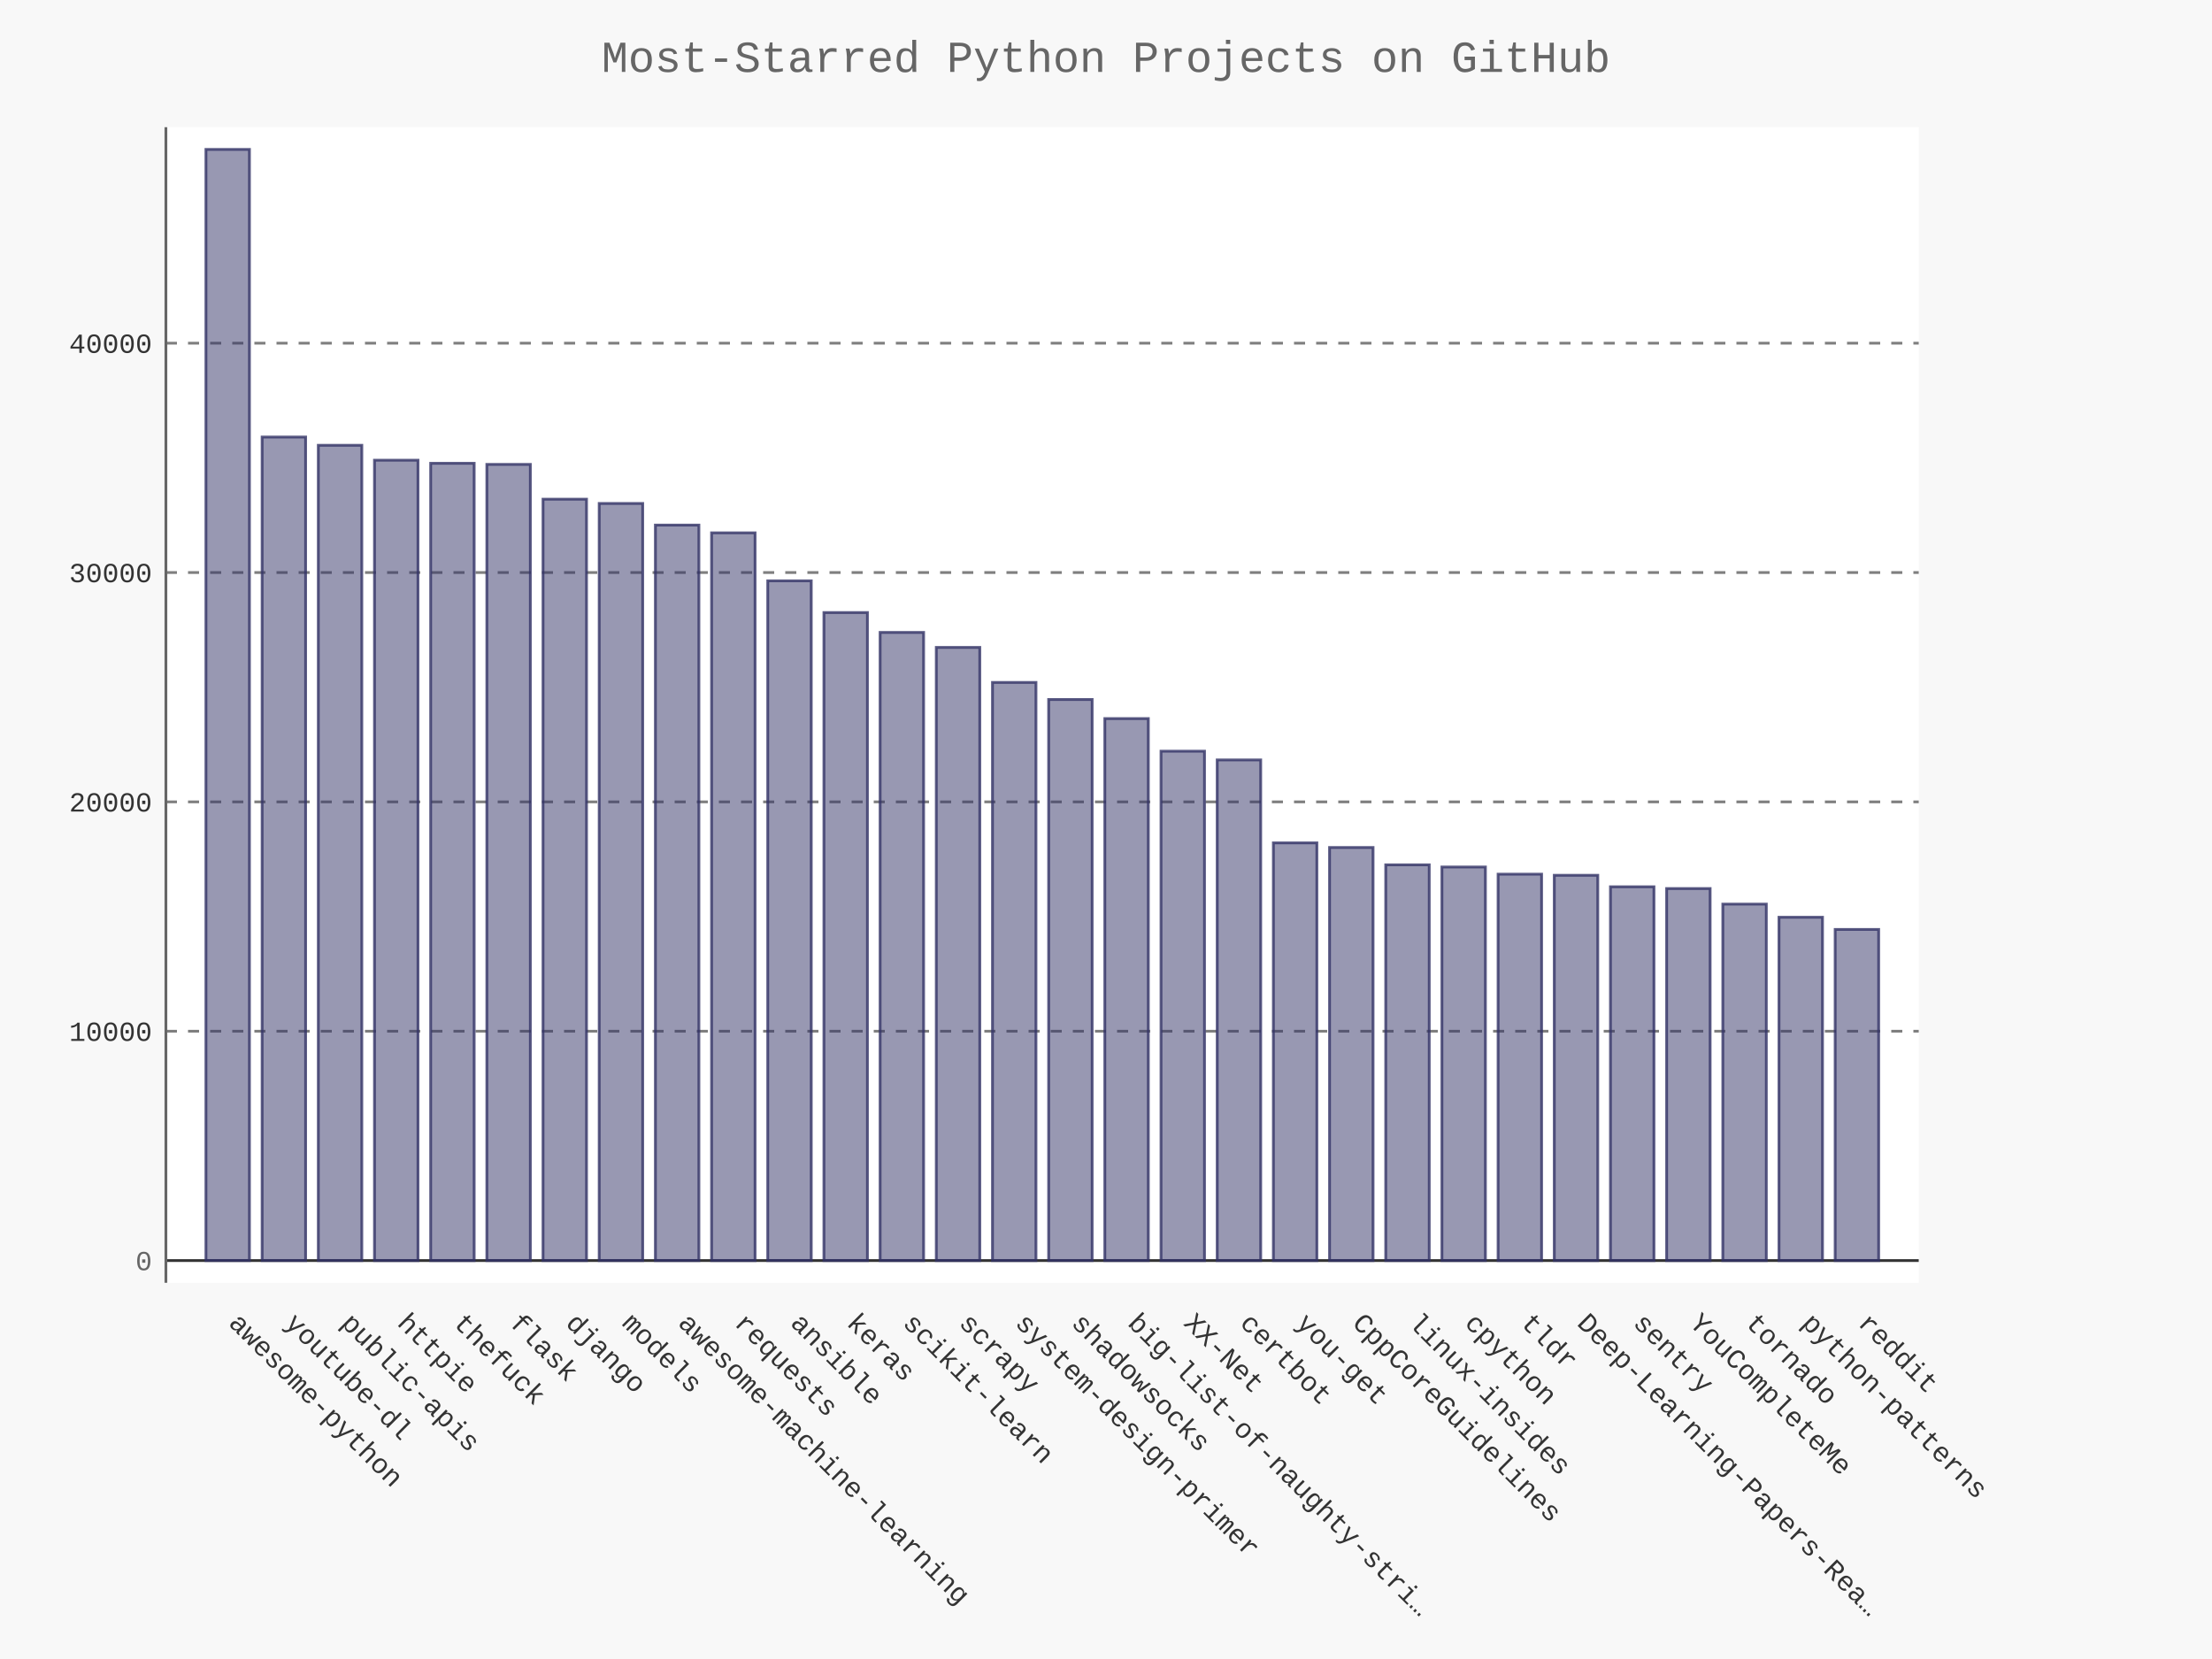
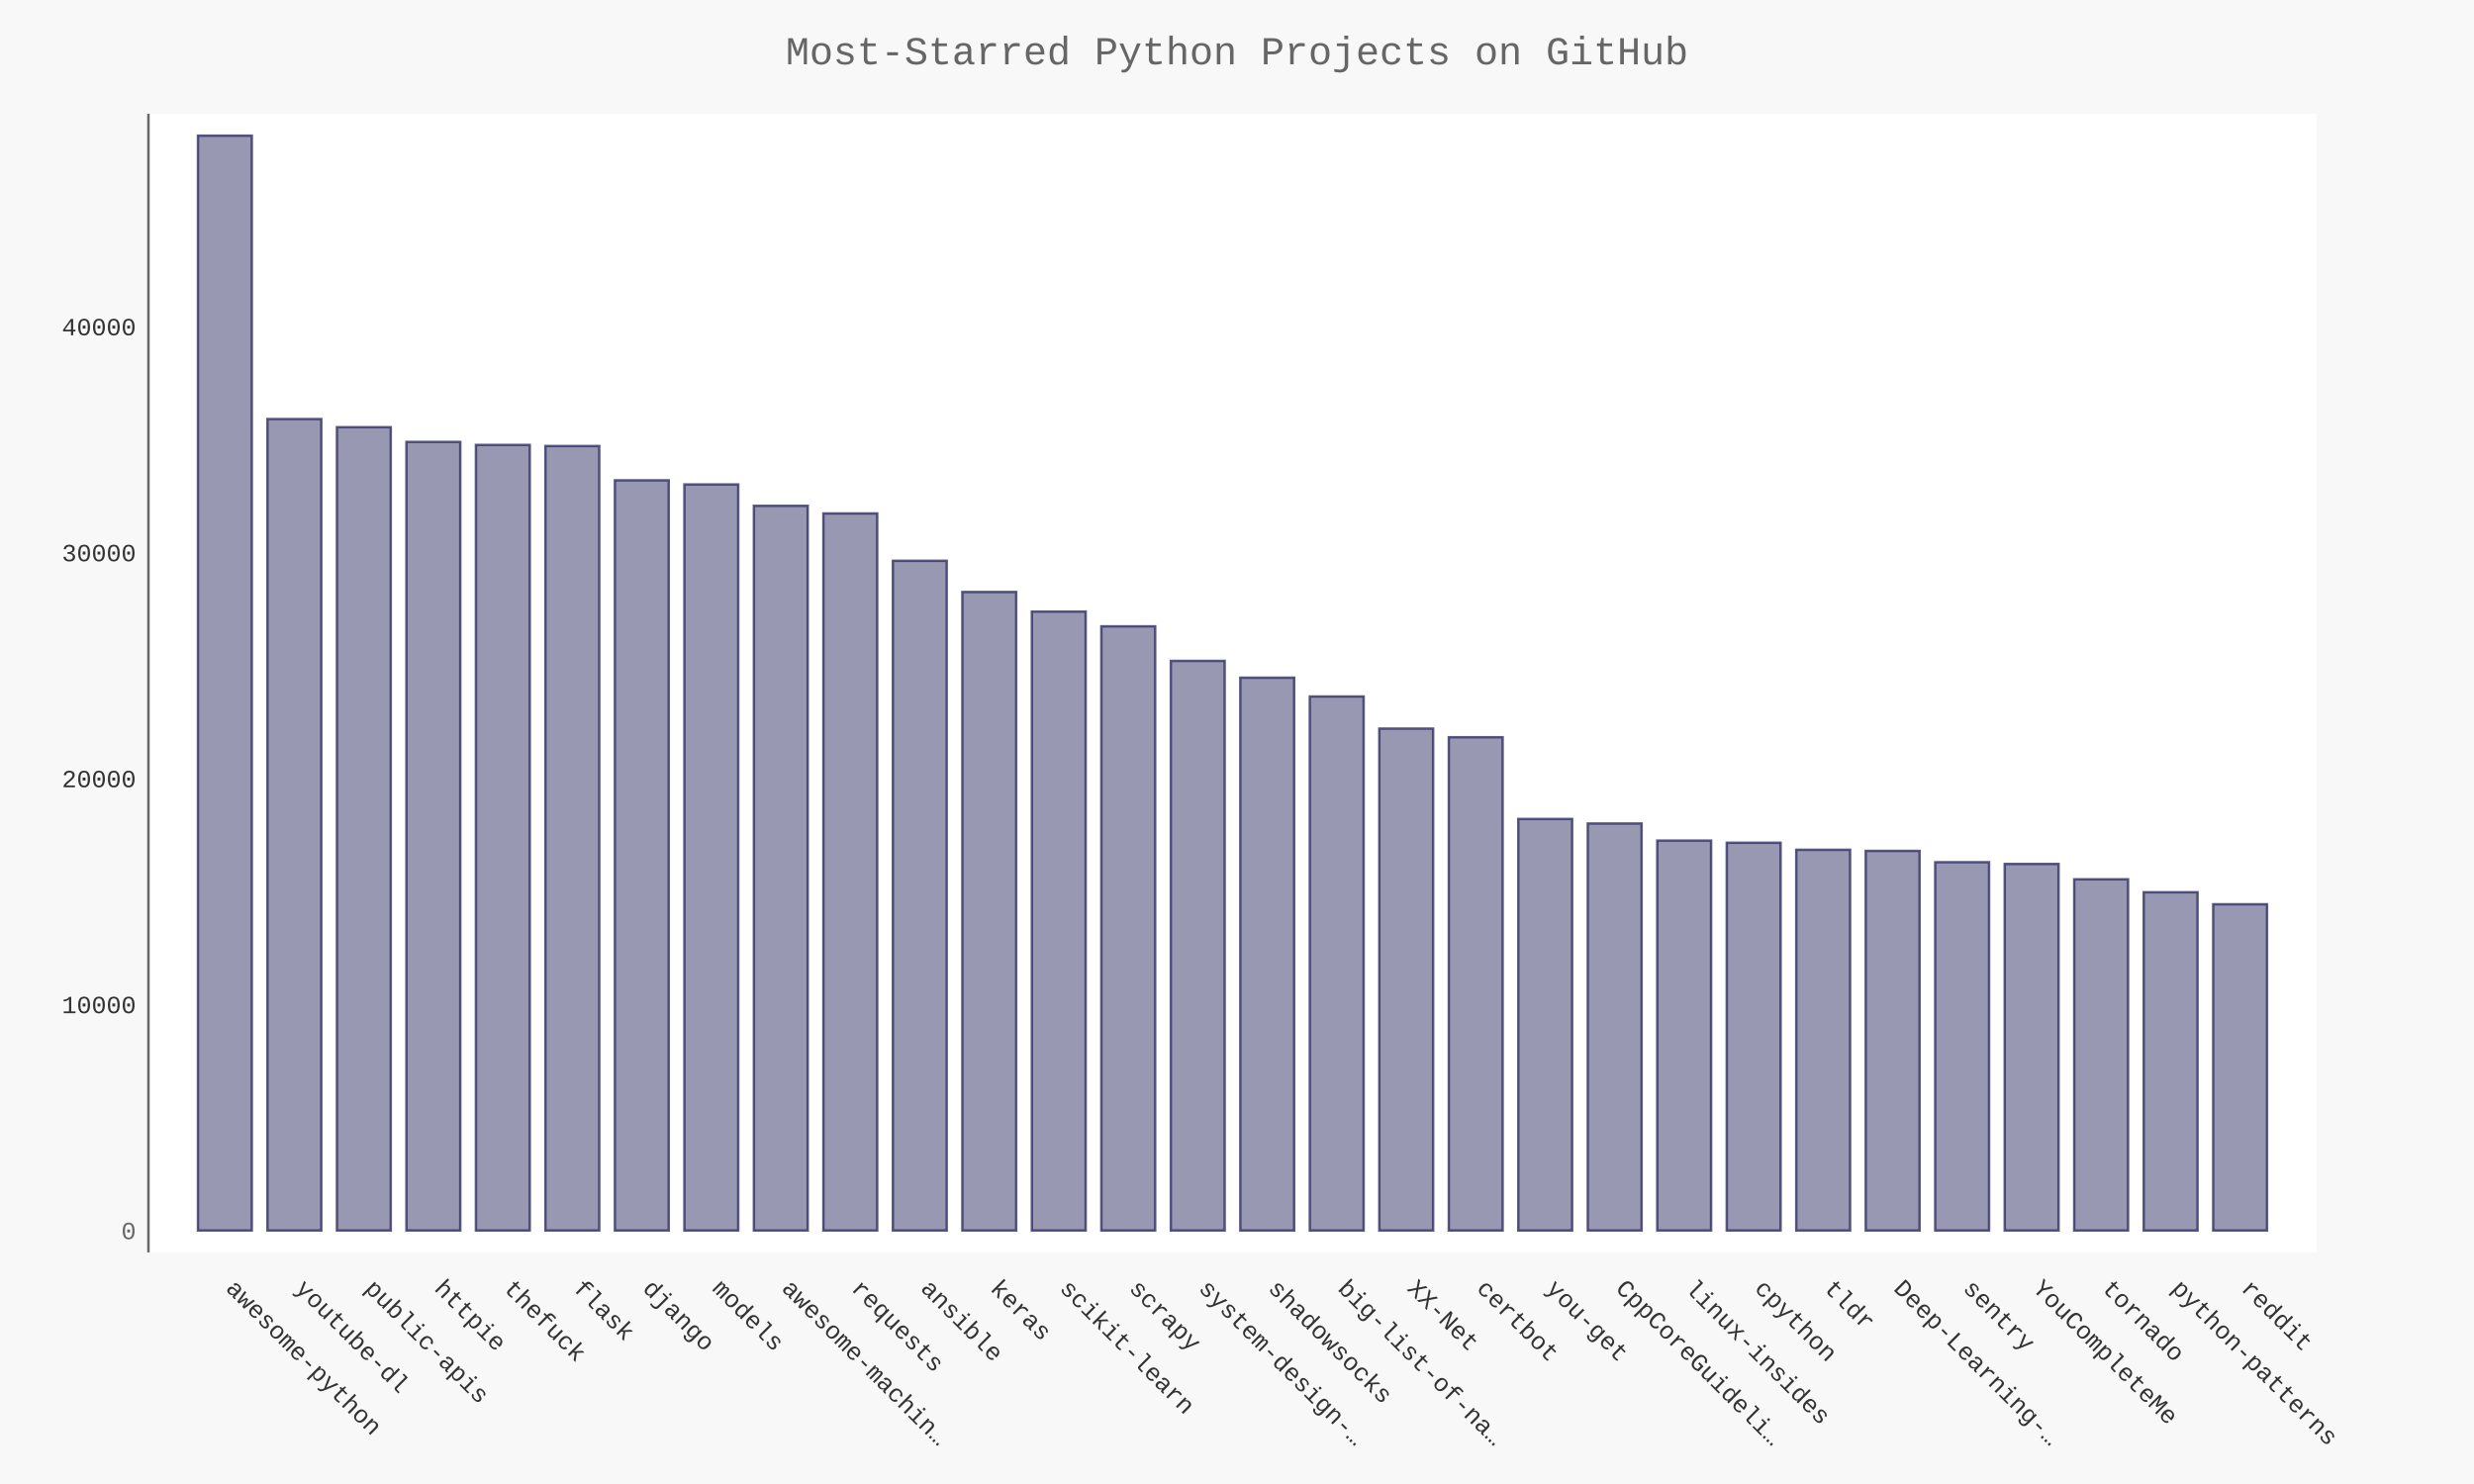
- <svg xmlns="http://www.w3.org/2000/svg" id="chart-749e6f8c-d479-49e4-b2bf-92bb17545e09" class="pygal-chart" viewBox="0 0 800 600">
+ <svg xmlns="http://www.w3.org/2000/svg" id="chart-e25b5490-3912-4dd6-8afe-b733e97a0e02" class="pygal-chart" viewBox="0 0 1000 600">
  <defs>
-     <style type="text/css">#chart-749e6f8c-d479-49e4-b2bf-92bb17545e09{-webkit-user-select:none;-webkit-font-smoothing:antialiased;font-family:Consolas,"Liberation Mono",Menlo,Courier,monospace}#chart-749e6f8c-d479-49e4-b2bf-92bb17545e09 .title{font-family:Consolas,"Liberation Mono",Menlo,Courier,monospace;font-size:16px}#chart-749e6f8c-d479-49e4-b2bf-92bb17545e09 .legends .legend text{font-family:Consolas,"Liberation Mono",Menlo,Courier,monospace;font-size:14px}#chart-749e6f8c-d479-49e4-b2bf-92bb17545e09 .axis text{font-family:Consolas,"Liberation Mono",Menlo,Courier,monospace;font-size:10px}#chart-749e6f8c-d479-49e4-b2bf-92bb17545e09 .axis text.major{font-family:Consolas,"Liberation Mono",Menlo,Courier,monospace;font-size:10px}#chart-749e6f8c-d479-49e4-b2bf-92bb17545e09 .text-overlay text.value{font-family:Consolas,"Liberation Mono",Menlo,Courier,monospace;font-size:16px}#chart-749e6f8c-d479-49e4-b2bf-92bb17545e09 .text-overlay text.label{font-family:Consolas,"Liberation Mono",Menlo,Courier,monospace;font-size:10px}#chart-749e6f8c-d479-49e4-b2bf-92bb17545e09 .tooltip{font-family:Consolas,"Liberation Mono",Menlo,Courier,monospace;font-size:14px}#chart-749e6f8c-d479-49e4-b2bf-92bb17545e09 text.no_data{font-family:Consolas,"Liberation Mono",Menlo,Courier,monospace;font-size:64px}
- #chart-749e6f8c-d479-49e4-b2bf-92bb17545e09{background-color:#f8f8f8}#chart-749e6f8c-d479-49e4-b2bf-92bb17545e09 path,#chart-749e6f8c-d479-49e4-b2bf-92bb17545e09 line,#chart-749e6f8c-d479-49e4-b2bf-92bb17545e09 rect,#chart-749e6f8c-d479-49e4-b2bf-92bb17545e09 circle{-webkit-transition:250ms ease-in;-moz-transition:250ms ease-in;transition:250ms ease-in}#chart-749e6f8c-d479-49e4-b2bf-92bb17545e09 .graph &gt; .background{fill:#f8f8f8}#chart-749e6f8c-d479-49e4-b2bf-92bb17545e09 .plot &gt; .background{fill:#ffffff}#chart-749e6f8c-d479-49e4-b2bf-92bb17545e09 .graph{fill:#333}#chart-749e6f8c-d479-49e4-b2bf-92bb17545e09 text.no_data{fill:#666}#chart-749e6f8c-d479-49e4-b2bf-92bb17545e09 .title{fill:#666}#chart-749e6f8c-d479-49e4-b2bf-92bb17545e09 .legends .legend text{fill:#333}#chart-749e6f8c-d479-49e4-b2bf-92bb17545e09 .legends .legend:hover text{fill:#666}#chart-749e6f8c-d479-49e4-b2bf-92bb17545e09 .axis .line{stroke:#666}#chart-749e6f8c-d479-49e4-b2bf-92bb17545e09 .axis .guide.line{stroke:rgba(0,0,0,0.5)}#chart-749e6f8c-d479-49e4-b2bf-92bb17545e09 .axis .major.line{stroke:#333}#chart-749e6f8c-d479-49e4-b2bf-92bb17545e09 .axis text.major{fill:#666}#chart-749e6f8c-d479-49e4-b2bf-92bb17545e09 .axis.y .guides:hover .guide.line,#chart-749e6f8c-d479-49e4-b2bf-92bb17545e09 .line-graph .axis.x .guides:hover .guide.line,#chart-749e6f8c-d479-49e4-b2bf-92bb17545e09 .stackedline-graph .axis.x .guides:hover .guide.line,#chart-749e6f8c-d479-49e4-b2bf-92bb17545e09 .xy-graph .axis.x .guides:hover .guide.line{stroke:#666}#chart-749e6f8c-d479-49e4-b2bf-92bb17545e09 .axis .guides:hover text{fill:#666}#chart-749e6f8c-d479-49e4-b2bf-92bb17545e09 .reactive{fill-opacity:.5;stroke-opacity:.8}#chart-749e6f8c-d479-49e4-b2bf-92bb17545e09 .ci{stroke:#333}#chart-749e6f8c-d479-49e4-b2bf-92bb17545e09 .reactive.active,#chart-749e6f8c-d479-49e4-b2bf-92bb17545e09 .active .reactive{fill-opacity:.9;stroke-opacity:.9;stroke-width:4}#chart-749e6f8c-d479-49e4-b2bf-92bb17545e09 .ci .reactive.active{stroke-width:1.5}#chart-749e6f8c-d479-49e4-b2bf-92bb17545e09 .series text{fill:#666}#chart-749e6f8c-d479-49e4-b2bf-92bb17545e09 .tooltip rect{fill:#ffffff;stroke:#666;-webkit-transition:opacity 250ms ease-in;-moz-transition:opacity 250ms ease-in;transition:opacity 250ms ease-in}#chart-749e6f8c-d479-49e4-b2bf-92bb17545e09 .tooltip .label{fill:#333}#chart-749e6f8c-d479-49e4-b2bf-92bb17545e09 .tooltip .label{fill:#333}#chart-749e6f8c-d479-49e4-b2bf-92bb17545e09 .tooltip .legend{font-size:.8em;fill:rgba(0,0,0,0.5)}#chart-749e6f8c-d479-49e4-b2bf-92bb17545e09 .tooltip .x_label{font-size:.6em;fill:#666}#chart-749e6f8c-d479-49e4-b2bf-92bb17545e09 .tooltip .xlink{font-size:.5em;text-decoration:underline}#chart-749e6f8c-d479-49e4-b2bf-92bb17545e09 .tooltip .value{font-size:1.5em}#chart-749e6f8c-d479-49e4-b2bf-92bb17545e09 .bound{font-size:.5em}#chart-749e6f8c-d479-49e4-b2bf-92bb17545e09 .max-value{font-size:.75em;fill:rgba(0,0,0,0.5)}#chart-749e6f8c-d479-49e4-b2bf-92bb17545e09 .map-element{fill:#ffffff;stroke:rgba(0,0,0,0.5) !important}#chart-749e6f8c-d479-49e4-b2bf-92bb17545e09 .map-element .reactive{fill-opacity:inherit;stroke-opacity:inherit}#chart-749e6f8c-d479-49e4-b2bf-92bb17545e09 .color-0,#chart-749e6f8c-d479-49e4-b2bf-92bb17545e09 .color-0 a:visited{stroke:#333366;fill:#333366}#chart-749e6f8c-d479-49e4-b2bf-92bb17545e09 .text-overlay .color-0 text{fill:black}
- #chart-749e6f8c-d479-49e4-b2bf-92bb17545e09 text.no_data{text-anchor:middle}#chart-749e6f8c-d479-49e4-b2bf-92bb17545e09 .guide.line{fill:none}#chart-749e6f8c-d479-49e4-b2bf-92bb17545e09 .centered{text-anchor:middle}#chart-749e6f8c-d479-49e4-b2bf-92bb17545e09 .title{text-anchor:middle}#chart-749e6f8c-d479-49e4-b2bf-92bb17545e09 .legends .legend text{fill-opacity:1}#chart-749e6f8c-d479-49e4-b2bf-92bb17545e09 .axis.x text{text-anchor:middle}#chart-749e6f8c-d479-49e4-b2bf-92bb17545e09 .axis.x:not(.web) text[transform]{text-anchor:start}#chart-749e6f8c-d479-49e4-b2bf-92bb17545e09 .axis.x:not(.web) text[transform].backwards{text-anchor:end}#chart-749e6f8c-d479-49e4-b2bf-92bb17545e09 .axis.y text{text-anchor:end}#chart-749e6f8c-d479-49e4-b2bf-92bb17545e09 .axis.y text[transform].backwards{text-anchor:start}#chart-749e6f8c-d479-49e4-b2bf-92bb17545e09 .axis.y2 text{text-anchor:start}#chart-749e6f8c-d479-49e4-b2bf-92bb17545e09 .axis.y2 text[transform].backwards{text-anchor:end}#chart-749e6f8c-d479-49e4-b2bf-92bb17545e09 .axis .guide.line{stroke-dasharray:4,4}#chart-749e6f8c-d479-49e4-b2bf-92bb17545e09 .axis .major.guide.line{stroke-dasharray:6,6}#chart-749e6f8c-d479-49e4-b2bf-92bb17545e09 .horizontal .axis.y .guide.line,#chart-749e6f8c-d479-49e4-b2bf-92bb17545e09 .horizontal .axis.y2 .guide.line,#chart-749e6f8c-d479-49e4-b2bf-92bb17545e09 .vertical .axis.x .guide.line{opacity:0}#chart-749e6f8c-d479-49e4-b2bf-92bb17545e09 .horizontal .axis.always_show .guide.line,#chart-749e6f8c-d479-49e4-b2bf-92bb17545e09 .vertical .axis.always_show .guide.line{opacity:1 !important}#chart-749e6f8c-d479-49e4-b2bf-92bb17545e09 .axis.y .guides:hover .guide.line,#chart-749e6f8c-d479-49e4-b2bf-92bb17545e09 .axis.y2 .guides:hover .guide.line,#chart-749e6f8c-d479-49e4-b2bf-92bb17545e09 .axis.x .guides:hover .guide.line{opacity:1}#chart-749e6f8c-d479-49e4-b2bf-92bb17545e09 .axis .guides:hover text{opacity:1}#chart-749e6f8c-d479-49e4-b2bf-92bb17545e09 .nofill{fill:none}#chart-749e6f8c-d479-49e4-b2bf-92bb17545e09 .subtle-fill{fill-opacity:.2}#chart-749e6f8c-d479-49e4-b2bf-92bb17545e09 .dot{stroke-width:1px;fill-opacity:1}#chart-749e6f8c-d479-49e4-b2bf-92bb17545e09 .dot.active{stroke-width:5px}#chart-749e6f8c-d479-49e4-b2bf-92bb17545e09 .dot.negative{fill:transparent}#chart-749e6f8c-d479-49e4-b2bf-92bb17545e09 text,#chart-749e6f8c-d479-49e4-b2bf-92bb17545e09 tspan{stroke:none !important}#chart-749e6f8c-d479-49e4-b2bf-92bb17545e09 .series text.active{opacity:1}#chart-749e6f8c-d479-49e4-b2bf-92bb17545e09 .tooltip rect{fill-opacity:.95;stroke-width:.5}#chart-749e6f8c-d479-49e4-b2bf-92bb17545e09 .tooltip text{fill-opacity:1}#chart-749e6f8c-d479-49e4-b2bf-92bb17545e09 .showable{visibility:hidden}#chart-749e6f8c-d479-49e4-b2bf-92bb17545e09 .showable.shown{visibility:visible}#chart-749e6f8c-d479-49e4-b2bf-92bb17545e09 .gauge-background{fill:rgba(229,229,229,1);stroke:none}#chart-749e6f8c-d479-49e4-b2bf-92bb17545e09 .bg-lines{stroke:#f8f8f8;stroke-width:2px}</style>
+     <style type="text/css">#chart-e25b5490-3912-4dd6-8afe-b733e97a0e02{-webkit-user-select:none;-webkit-font-smoothing:antialiased;font-family:Consolas,"Liberation Mono",Menlo,Courier,monospace}#chart-e25b5490-3912-4dd6-8afe-b733e97a0e02 .title{font-family:Consolas,"Liberation Mono",Menlo,Courier,monospace;font-size:16px}#chart-e25b5490-3912-4dd6-8afe-b733e97a0e02 .legends .legend text{font-family:Consolas,"Liberation Mono",Menlo,Courier,monospace;font-size:14px}#chart-e25b5490-3912-4dd6-8afe-b733e97a0e02 .axis text{font-family:Consolas,"Liberation Mono",Menlo,Courier,monospace;font-size:10px}#chart-e25b5490-3912-4dd6-8afe-b733e97a0e02 .axis text.major{font-family:Consolas,"Liberation Mono",Menlo,Courier,monospace;font-size:10px}#chart-e25b5490-3912-4dd6-8afe-b733e97a0e02 .text-overlay text.value{font-family:Consolas,"Liberation Mono",Menlo,Courier,monospace;font-size:16px}#chart-e25b5490-3912-4dd6-8afe-b733e97a0e02 .text-overlay text.label{font-family:Consolas,"Liberation Mono",Menlo,Courier,monospace;font-size:10px}#chart-e25b5490-3912-4dd6-8afe-b733e97a0e02 .tooltip{font-family:Consolas,"Liberation Mono",Menlo,Courier,monospace;font-size:14px}#chart-e25b5490-3912-4dd6-8afe-b733e97a0e02 text.no_data{font-family:Consolas,"Liberation Mono",Menlo,Courier,monospace;font-size:64px}
+ #chart-e25b5490-3912-4dd6-8afe-b733e97a0e02{background-color:#f8f8f8}#chart-e25b5490-3912-4dd6-8afe-b733e97a0e02 path,#chart-e25b5490-3912-4dd6-8afe-b733e97a0e02 line,#chart-e25b5490-3912-4dd6-8afe-b733e97a0e02 rect,#chart-e25b5490-3912-4dd6-8afe-b733e97a0e02 circle{-webkit-transition:250ms ease-in;-moz-transition:250ms ease-in;transition:250ms ease-in}#chart-e25b5490-3912-4dd6-8afe-b733e97a0e02 .graph &gt; .background{fill:#f8f8f8}#chart-e25b5490-3912-4dd6-8afe-b733e97a0e02 .plot &gt; .background{fill:#ffffff}#chart-e25b5490-3912-4dd6-8afe-b733e97a0e02 .graph{fill:#333}#chart-e25b5490-3912-4dd6-8afe-b733e97a0e02 text.no_data{fill:#666}#chart-e25b5490-3912-4dd6-8afe-b733e97a0e02 .title{fill:#666}#chart-e25b5490-3912-4dd6-8afe-b733e97a0e02 .legends .legend text{fill:#333}#chart-e25b5490-3912-4dd6-8afe-b733e97a0e02 .legends .legend:hover text{fill:#666}#chart-e25b5490-3912-4dd6-8afe-b733e97a0e02 .axis .line{stroke:#666}#chart-e25b5490-3912-4dd6-8afe-b733e97a0e02 .axis .guide.line{stroke:rgba(0,0,0,0.5)}#chart-e25b5490-3912-4dd6-8afe-b733e97a0e02 .axis .major.line{stroke:#333}#chart-e25b5490-3912-4dd6-8afe-b733e97a0e02 .axis text.major{fill:#666}#chart-e25b5490-3912-4dd6-8afe-b733e97a0e02 .axis.y .guides:hover .guide.line,#chart-e25b5490-3912-4dd6-8afe-b733e97a0e02 .line-graph .axis.x .guides:hover .guide.line,#chart-e25b5490-3912-4dd6-8afe-b733e97a0e02 .stackedline-graph .axis.x .guides:hover .guide.line,#chart-e25b5490-3912-4dd6-8afe-b733e97a0e02 .xy-graph .axis.x .guides:hover .guide.line{stroke:#666}#chart-e25b5490-3912-4dd6-8afe-b733e97a0e02 .axis .guides:hover text{fill:#666}#chart-e25b5490-3912-4dd6-8afe-b733e97a0e02 .reactive{fill-opacity:.5;stroke-opacity:.8}#chart-e25b5490-3912-4dd6-8afe-b733e97a0e02 .ci{stroke:#333}#chart-e25b5490-3912-4dd6-8afe-b733e97a0e02 .reactive.active,#chart-e25b5490-3912-4dd6-8afe-b733e97a0e02 .active .reactive{fill-opacity:.9;stroke-opacity:.9;stroke-width:4}#chart-e25b5490-3912-4dd6-8afe-b733e97a0e02 .ci .reactive.active{stroke-width:1.5}#chart-e25b5490-3912-4dd6-8afe-b733e97a0e02 .series text{fill:#666}#chart-e25b5490-3912-4dd6-8afe-b733e97a0e02 .tooltip rect{fill:#ffffff;stroke:#666;-webkit-transition:opacity 250ms ease-in;-moz-transition:opacity 250ms ease-in;transition:opacity 250ms ease-in}#chart-e25b5490-3912-4dd6-8afe-b733e97a0e02 .tooltip .label{fill:#333}#chart-e25b5490-3912-4dd6-8afe-b733e97a0e02 .tooltip .label{fill:#333}#chart-e25b5490-3912-4dd6-8afe-b733e97a0e02 .tooltip .legend{font-size:.8em;fill:rgba(0,0,0,0.5)}#chart-e25b5490-3912-4dd6-8afe-b733e97a0e02 .tooltip .x_label{font-size:.6em;fill:#666}#chart-e25b5490-3912-4dd6-8afe-b733e97a0e02 .tooltip .xlink{font-size:.5em;text-decoration:underline}#chart-e25b5490-3912-4dd6-8afe-b733e97a0e02 .tooltip .value{font-size:1.5em}#chart-e25b5490-3912-4dd6-8afe-b733e97a0e02 .bound{font-size:.5em}#chart-e25b5490-3912-4dd6-8afe-b733e97a0e02 .max-value{font-size:.75em;fill:rgba(0,0,0,0.5)}#chart-e25b5490-3912-4dd6-8afe-b733e97a0e02 .map-element{fill:#ffffff;stroke:rgba(0,0,0,0.5) !important}#chart-e25b5490-3912-4dd6-8afe-b733e97a0e02 .map-element .reactive{fill-opacity:inherit;stroke-opacity:inherit}#chart-e25b5490-3912-4dd6-8afe-b733e97a0e02 .color-0,#chart-e25b5490-3912-4dd6-8afe-b733e97a0e02 .color-0 a:visited{stroke:#333366;fill:#333366}#chart-e25b5490-3912-4dd6-8afe-b733e97a0e02 .text-overlay .color-0 text{fill:black}
+ #chart-e25b5490-3912-4dd6-8afe-b733e97a0e02 text.no_data{text-anchor:middle}#chart-e25b5490-3912-4dd6-8afe-b733e97a0e02 .guide.line{fill:none}#chart-e25b5490-3912-4dd6-8afe-b733e97a0e02 .centered{text-anchor:middle}#chart-e25b5490-3912-4dd6-8afe-b733e97a0e02 .title{text-anchor:middle}#chart-e25b5490-3912-4dd6-8afe-b733e97a0e02 .legends .legend text{fill-opacity:1}#chart-e25b5490-3912-4dd6-8afe-b733e97a0e02 .axis.x text{text-anchor:middle}#chart-e25b5490-3912-4dd6-8afe-b733e97a0e02 .axis.x:not(.web) text[transform]{text-anchor:start}#chart-e25b5490-3912-4dd6-8afe-b733e97a0e02 .axis.x:not(.web) text[transform].backwards{text-anchor:end}#chart-e25b5490-3912-4dd6-8afe-b733e97a0e02 .axis.y text{text-anchor:end}#chart-e25b5490-3912-4dd6-8afe-b733e97a0e02 .axis.y text[transform].backwards{text-anchor:start}#chart-e25b5490-3912-4dd6-8afe-b733e97a0e02 .axis.y2 text{text-anchor:start}#chart-e25b5490-3912-4dd6-8afe-b733e97a0e02 .axis.y2 text[transform].backwards{text-anchor:end}#chart-e25b5490-3912-4dd6-8afe-b733e97a0e02 .axis .guide.line{stroke-dasharray:4,4}#chart-e25b5490-3912-4dd6-8afe-b733e97a0e02 .axis .major.guide.line{stroke-dasharray:6,6}#chart-e25b5490-3912-4dd6-8afe-b733e97a0e02 .horizontal .axis.y .guide.line,#chart-e25b5490-3912-4dd6-8afe-b733e97a0e02 .horizontal .axis.y2 .guide.line,#chart-e25b5490-3912-4dd6-8afe-b733e97a0e02 .vertical .axis.x .guide.line{opacity:0}#chart-e25b5490-3912-4dd6-8afe-b733e97a0e02 .horizontal .axis.always_show .guide.line,#chart-e25b5490-3912-4dd6-8afe-b733e97a0e02 .vertical .axis.always_show .guide.line{opacity:1 !important}#chart-e25b5490-3912-4dd6-8afe-b733e97a0e02 .axis.y .guides:hover .guide.line,#chart-e25b5490-3912-4dd6-8afe-b733e97a0e02 .axis.y2 .guides:hover .guide.line,#chart-e25b5490-3912-4dd6-8afe-b733e97a0e02 .axis.x .guides:hover .guide.line{opacity:1}#chart-e25b5490-3912-4dd6-8afe-b733e97a0e02 .axis .guides:hover text{opacity:1}#chart-e25b5490-3912-4dd6-8afe-b733e97a0e02 .nofill{fill:none}#chart-e25b5490-3912-4dd6-8afe-b733e97a0e02 .subtle-fill{fill-opacity:.2}#chart-e25b5490-3912-4dd6-8afe-b733e97a0e02 .dot{stroke-width:1px;fill-opacity:1}#chart-e25b5490-3912-4dd6-8afe-b733e97a0e02 .dot.active{stroke-width:5px}#chart-e25b5490-3912-4dd6-8afe-b733e97a0e02 .dot.negative{fill:transparent}#chart-e25b5490-3912-4dd6-8afe-b733e97a0e02 text,#chart-e25b5490-3912-4dd6-8afe-b733e97a0e02 tspan{stroke:none !important}#chart-e25b5490-3912-4dd6-8afe-b733e97a0e02 .series text.active{opacity:1}#chart-e25b5490-3912-4dd6-8afe-b733e97a0e02 .tooltip rect{fill-opacity:.95;stroke-width:.5}#chart-e25b5490-3912-4dd6-8afe-b733e97a0e02 .tooltip text{fill-opacity:1}#chart-e25b5490-3912-4dd6-8afe-b733e97a0e02 .showable{visibility:hidden}#chart-e25b5490-3912-4dd6-8afe-b733e97a0e02 .showable.shown{visibility:visible}#chart-e25b5490-3912-4dd6-8afe-b733e97a0e02 .gauge-background{fill:rgba(229,229,229,1);stroke:none}#chart-e25b5490-3912-4dd6-8afe-b733e97a0e02 .bg-lines{stroke:#f8f8f8;stroke-width:2px}</style>
  </defs>
  <g class="graph bar-graph vertical">
-     <rect class="background" height="600" width="800" x="0" y="0" />
+     <rect class="background" height="600" width="1000" x="0" y="0" />
    <g class="plot" transform="translate(60, 46)">
-       <rect class="background" height="417.934" width="633.934" x="0" y="0" />
-       <g class="axis y always_show">
-         <g class="guides">
-           <path class="axis major line" d="M0 409.897 h633.934" />
-           <text class="major" x="-5" y="413.397">0</text>
-         </g>
-         <g class="guides">
-           <path class="guide line" d="M0 326.952 h633.934" />
-           <text class="" x="-5" y="330.452">10000</text>
-         </g>
-         <g class="guides">
-           <path class="guide line" d="M0 244.007 h633.934" />
-           <text class="" x="-5" y="247.507">20000</text>
-         </g>
-         <g class="guides">
-           <path class="guide line" d="M0 161.062 h633.934" />
-           <text class="" x="-5" y="164.562">30000</text>
-         </g>
-         <g class="guides">
-           <path class="guide line" d="M0 78.117 h633.934" />
-           <text class="" x="-5" y="81.617">40000</text>
+       <rect class="background" height="460.36" width="876.36" x="0" y="0" />
+       <g class="axis y">
+         <g class="guides">
+           <text class="major" x="-5" y="455.007">0</text>
+         </g>
+         <g class="guides">
+           <text class="" x="-5" y="363.646">10000</text>
+         </g>
+         <g class="guides">
+           <text class="" x="-5" y="272.285">20000</text>
+         </g>
+         <g class="guides">
+           <text class="" x="-5" y="180.924">30000</text>
+         </g>
+         <g class="guides">
+           <text class="" x="-5" y="89.562">40000</text>
        </g>
      </g>
      <g class="axis x">
-         <path class="line" d="M0 0 v417.934" />
-         <g class="guides">
-           <path class="guide line" d="M22.35 0 v417.934" />
-           <text class="" x="22.35" y="432.934" transform="rotate(45 22.35024 432.934)">awesome-python</text>
-         </g>
-         <g class="guides">
-           <path class="guide line" d="M42.669 0 v417.934" />
-           <text class="" x="42.669" y="432.934" transform="rotate(45 42.66863 432.934)">youtube-dl</text>
-         </g>
-         <g class="guides">
-           <path class="guide line" d="M62.987 0 v417.934" />
-           <text class="" x="62.987" y="432.934" transform="rotate(45 62.98703 432.934)">public-apis</text>
-         </g>
-         <g class="guides">
-           <path class="guide line" d="M83.305 0 v417.934" />
-           <text class="" x="83.305" y="432.934" transform="rotate(45 83.30543 432.934)">httpie</text>
-         </g>
-         <g class="guides">
-           <path class="guide line" d="M103.624 0 v417.934" />
-           <text class="" x="103.624" y="432.934" transform="rotate(45 103.6238 432.934)">thefuck</text>
-         </g>
-         <g class="guides">
-           <path class="guide line" d="M123.942 0 v417.934" />
-           <text class="" x="123.942" y="432.934" transform="rotate(45 123.9422 432.934)">flask</text>
-         </g>
-         <g class="guides">
-           <path class="guide line" d="M144.261 0 v417.934" />
-           <text class="" x="144.261" y="432.934" transform="rotate(45 144.2606 432.934)">django</text>
-         </g>
-         <g class="guides">
-           <path class="guide line" d="M164.579 0 v417.934" />
-           <text class="" x="164.579" y="432.934" transform="rotate(45 164.579 432.934)">models</text>
-         </g>
-         <g class="guides">
-           <path class="guide line" d="M184.897 0 v417.934" />
-           <text class="" x="184.897" y="432.934" transform="rotate(45 184.8974 432.934)">awesome-machine-learning</text>
-         </g>
-         <g class="guides">
-           <path class="guide line" d="M205.216 0 v417.934" />
-           <text class="" x="205.216" y="432.934" transform="rotate(45 205.2158 432.934)">requests</text>
-         </g>
-         <g class="guides">
-           <path class="guide line" d="M225.534 0 v417.934" />
-           <text class="" x="225.534" y="432.934" transform="rotate(45 225.5342 432.934)">ansible</text>
-         </g>
-         <g class="guides">
-           <path class="guide line" d="M245.853 0 v417.934" />
-           <text class="" x="245.853" y="432.934" transform="rotate(45 245.8526 432.934)">keras</text>
-         </g>
-         <g class="guides">
-           <path class="guide line" d="M266.171 0 v417.934" />
-           <text class="" x="266.171" y="432.934" transform="rotate(45 266.171 432.934)">scikit-learn</text>
-         </g>
-         <g class="guides">
-           <path class="guide line" d="M286.489 0 v417.934" />
-           <text class="" x="286.489" y="432.934" transform="rotate(45 286.4894 432.934)">scrapy</text>
-         </g>
-         <g class="guides">
-           <path class="guide line" d="M306.808 0 v417.934" />
-           <text class="" x="306.808" y="432.934" transform="rotate(45 306.8078 432.934)">system-design-primer</text>
-         </g>
-         <g class="guides">
-           <path class="guide line" d="M327.126 0 v417.934" />
-           <text class="" x="327.126" y="432.934" transform="rotate(45 327.1262 432.934)">shadowsocks</text>
-         </g>
-         <g class="guides">
-           <path class="guide line" d="M347.445 0 v417.934" />
-           <text class="" x="347.445" y="432.934" transform="rotate(45 347.4446 432.934)">big-list-of-naughty-stri…</text>
-         </g>
-         <g class="guides">
-           <path class="guide line" d="M367.763 0 v417.934" />
-           <text class="" x="367.763" y="432.934" transform="rotate(45 367.763 432.934)">XX-Net</text>
-         </g>
-         <g class="guides">
-           <path class="guide line" d="M388.081 0 v417.934" />
-           <text class="" x="388.081" y="432.934" transform="rotate(45 388.0814 432.934)">certbot</text>
-         </g>
-         <g class="guides">
-           <path class="guide line" d="M408.4 0 v417.934" />
-           <text class="" x="408.4" y="432.934" transform="rotate(45 408.3998 432.934)">you-get</text>
-         </g>
-         <g class="guides">
-           <path class="guide line" d="M428.718 0 v417.934" />
-           <text class="" x="428.718" y="432.934" transform="rotate(45 428.7182 432.934)">CppCoreGuidelines</text>
-         </g>
-         <g class="guides">
-           <path class="guide line" d="M449.037 0 v417.934" />
-           <text class="" x="449.037" y="432.934" transform="rotate(45 449.0366 432.934)">linux-insides</text>
-         </g>
-         <g class="guides">
-           <path class="guide line" d="M469.355 0 v417.934" />
-           <text class="" x="469.355" y="432.934" transform="rotate(45 469.355 432.934)">cpython</text>
-         </g>
-         <g class="guides">
-           <path class="guide line" d="M489.673 0 v417.934" />
-           <text class="" x="489.673" y="432.934" transform="rotate(45 489.6734 432.934)">tldr</text>
-         </g>
-         <g class="guides">
-           <path class="guide line" d="M509.992 0 v417.934" />
-           <text class="" x="509.992" y="432.934" transform="rotate(45 509.9918 432.934)">Deep-Learning-Papers-Rea…</text>
-         </g>
-         <g class="guides">
-           <path class="guide line" d="M530.31 0 v417.934" />
-           <text class="" x="530.31" y="432.934" transform="rotate(45 530.3102 432.934)">sentry</text>
-         </g>
-         <g class="guides">
-           <path class="guide line" d="M550.629 0 v417.934" />
-           <text class="" x="550.629" y="432.934" transform="rotate(45 550.6286 432.934)">YouCompleteMe</text>
-         </g>
-         <g class="guides">
-           <path class="guide line" d="M570.947 0 v417.934" />
-           <text class="" x="570.947" y="432.934" transform="rotate(45 570.947 432.934)">tornado</text>
-         </g>
-         <g class="guides">
-           <path class="guide line" d="M591.265 0 v417.934" />
-           <text class="" x="591.265" y="432.934" transform="rotate(45 591.2653 432.934)">python-patterns</text>
-         </g>
-         <g class="guides">
-           <path class="guide line" d="M611.584 0 v417.934" />
-           <text class="" x="611.584" y="432.934" transform="rotate(45 611.5837 432.934)">reddit</text>
+         <path class="line" d="M0 0 v460.36" />
+         <g class="guides">
+           <path class="guide line" d="M30.897 0 v460.36" />
+           <text class="" x="30.897" y="475.36" transform="rotate(45 30.89732 475.3604)">awesome-python</text>
+         </g>
+         <g class="guides">
+           <path class="guide line" d="M58.986 0 v460.36" />
+           <text class="" x="58.986" y="475.36" transform="rotate(45 58.9858 475.3604)">youtube-dl</text>
+         </g>
+         <g class="guides">
+           <path class="guide line" d="M87.074 0 v460.36" />
+           <text class="" x="87.074" y="475.36" transform="rotate(45 87.07427 475.3604)">public-apis</text>
+         </g>
+         <g class="guides">
+           <path class="guide line" d="M115.163 0 v460.36" />
+           <text class="" x="115.163" y="475.36" transform="rotate(45 115.1627 475.3604)">httpie</text>
+         </g>
+         <g class="guides">
+           <path class="guide line" d="M143.251 0 v460.36" />
+           <text class="" x="143.251" y="475.36" transform="rotate(45 143.2512 475.3604)">thefuck</text>
+         </g>
+         <g class="guides">
+           <path class="guide line" d="M171.34 0 v460.36" />
+           <text class="" x="171.34" y="475.36" transform="rotate(45 171.3397 475.3604)">flask</text>
+         </g>
+         <g class="guides">
+           <path class="guide line" d="M199.428 0 v460.36" />
+           <text class="" x="199.428" y="475.36" transform="rotate(45 199.4282 475.3604)">django</text>
+         </g>
+         <g class="guides">
+           <path class="guide line" d="M227.517 0 v460.36" />
+           <text class="" x="227.517" y="475.36" transform="rotate(45 227.5166 475.3604)">models</text>
+         </g>
+         <g class="guides">
+           <path class="guide line" d="M255.605 0 v460.36" />
+           <text class="" x="255.605" y="475.36" transform="rotate(45 255.6051 475.3604)">awesome-machin…</text>
+         </g>
+         <g class="guides">
+           <path class="guide line" d="M283.694 0 v460.36" />
+           <text class="" x="283.694" y="475.36" transform="rotate(45 283.6936 475.3604)">requests</text>
+         </g>
+         <g class="guides">
+           <path class="guide line" d="M311.782 0 v460.36" />
+           <text class="" x="311.782" y="475.36" transform="rotate(45 311.7821 475.3604)">ansible</text>
+         </g>
+         <g class="guides">
+           <path class="guide line" d="M339.871 0 v460.36" />
+           <text class="" x="339.871" y="475.36" transform="rotate(45 339.8705 475.3604)">keras</text>
+         </g>
+         <g class="guides">
+           <path class="guide line" d="M367.959 0 v460.36" />
+           <text class="" x="367.959" y="475.36" transform="rotate(45 367.959 475.3604)">scikit-learn</text>
+         </g>
+         <g class="guides">
+           <path class="guide line" d="M396.047 0 v460.36" />
+           <text class="" x="396.047" y="475.36" transform="rotate(45 396.0475 475.3604)">scrapy</text>
+         </g>
+         <g class="guides">
+           <path class="guide line" d="M424.136 0 v460.36" />
+           <text class="" x="424.136" y="475.36" transform="rotate(45 424.136 475.3604)">system-design-…</text>
+         </g>
+         <g class="guides">
+           <path class="guide line" d="M452.224 0 v460.36" />
+           <text class="" x="452.224" y="475.36" transform="rotate(45 452.2244 475.3604)">shadowsocks</text>
+         </g>
+         <g class="guides">
+           <path class="guide line" d="M480.313 0 v460.36" />
+           <text class="" x="480.313" y="475.36" transform="rotate(45 480.3129 475.3604)">big-list-of-na…</text>
+         </g>
+         <g class="guides">
+           <path class="guide line" d="M508.401 0 v460.36" />
+           <text class="" x="508.401" y="475.36" transform="rotate(45 508.4014 475.3604)">XX-Net</text>
+         </g>
+         <g class="guides">
+           <path class="guide line" d="M536.49 0 v460.36" />
+           <text class="" x="536.49" y="475.36" transform="rotate(45 536.4899 475.3604)">certbot</text>
+         </g>
+         <g class="guides">
+           <path class="guide line" d="M564.578 0 v460.36" />
+           <text class="" x="564.578" y="475.36" transform="rotate(45 564.5783 475.3604)">you-get</text>
+         </g>
+         <g class="guides">
+           <path class="guide line" d="M592.667 0 v460.36" />
+           <text class="" x="592.667" y="475.36" transform="rotate(45 592.6668 475.3604)">CppCoreGuideli…</text>
+         </g>
+         <g class="guides">
+           <path class="guide line" d="M620.755 0 v460.36" />
+           <text class="" x="620.755" y="475.36" transform="rotate(45 620.7553 475.3604)">linux-insides</text>
+         </g>
+         <g class="guides">
+           <path class="guide line" d="M648.844 0 v460.36" />
+           <text class="" x="648.844" y="475.36" transform="rotate(45 648.8438 475.3604)">cpython</text>
+         </g>
+         <g class="guides">
+           <path class="guide line" d="M676.932 0 v460.36" />
+           <text class="" x="676.932" y="475.36" transform="rotate(45 676.9322 475.3604)">tldr</text>
+         </g>
+         <g class="guides">
+           <path class="guide line" d="M705.021 0 v460.36" />
+           <text class="" x="705.021" y="475.36" transform="rotate(45 705.0207 475.3604)">Deep-Learning-…</text>
+         </g>
+         <g class="guides">
+           <path class="guide line" d="M733.109 0 v460.36" />
+           <text class="" x="733.109" y="475.36" transform="rotate(45 733.1092 475.3604)">sentry</text>
+         </g>
+         <g class="guides">
+           <path class="guide line" d="M761.198 0 v460.36" />
+           <text class="" x="761.198" y="475.36" transform="rotate(45 761.1976 475.3604)">YouCompleteMe</text>
+         </g>
+         <g class="guides">
+           <path class="guide line" d="M789.286 0 v460.36" />
+           <text class="" x="789.286" y="475.36" transform="rotate(45 789.2861 475.3604)">tornado</text>
+         </g>
+         <g class="guides">
+           <path class="guide line" d="M817.375 0 v460.36" />
+           <text class="" x="817.375" y="475.36" transform="rotate(45 817.3746 475.3604)">python-patterns</text>
+         </g>
+         <g class="guides">
+           <path class="guide line" d="M845.463 0 v460.36" />
+           <text class="" x="845.463" y="475.36" transform="rotate(45 845.4631 475.3604)">reddit</text>
        </g>
      </g>
      <g class="series serie-0 color-0">
        <g class="bars">
          <g class="bar">
-             <rect class="rect reactive tooltip-trigger" height="401.86" rx="0" ry="0" width="15.735" x="14.483" y="8.037" />
-           </g>
-           <g class="bar">
-             <rect class="rect reactive tooltip-trigger" height="297.838" rx="0" ry="0" width="15.735" x="34.801" y="112.058" />
-           </g>
-           <g class="bar">
-             <rect class="rect reactive tooltip-trigger" height="294.852" rx="0" ry="0" width="15.735" x="55.12" y="115.044" />
-           </g>
-           <g class="bar">
-             <rect class="rect reactive tooltip-trigger" height="289.461" rx="0" ry="0" width="15.735" x="75.438" y="120.436" />
-           </g>
-           <g class="bar">
-             <rect class="rect reactive tooltip-trigger" height="288.341" rx="0" ry="0" width="15.735" x="95.757" y="121.556" />
-           </g>
-           <g class="bar">
-             <rect class="rect reactive tooltip-trigger" height="287.943" rx="0" ry="0" width="15.735" x="116.075" y="121.954" />
-           </g>
-           <g class="bar">
-             <rect class="rect reactive tooltip-trigger" height="275.36" rx="0" ry="0" width="15.735" x="136.393" y="134.536" />
-           </g>
-           <g class="bar">
-             <rect class="rect reactive tooltip-trigger" height="273.818" rx="0" ry="0" width="15.735" x="156.712" y="136.079" />
-           </g>
-           <g class="bar">
-             <rect class="rect reactive tooltip-trigger" height="265.996" rx="0" ry="0" width="15.735" x="177.03" y="143.901" />
-           </g>
-           <g class="bar">
-             <rect class="rect reactive tooltip-trigger" height="263.192" rx="0" ry="0" width="15.735" x="197.349" y="146.704" />
-           </g>
-           <g class="bar">
-             <rect class="rect reactive tooltip-trigger" height="245.832" rx="0" ry="0" width="15.735" x="217.667" y="164.065" />
-           </g>
-           <g class="bar">
-             <rect class="rect reactive tooltip-trigger" height="234.361" rx="0" ry="0" width="15.735" x="237.985" y="175.536" />
-           </g>
-           <g class="bar">
-             <rect class="rect reactive tooltip-trigger" height="227.178" rx="0" ry="0" width="15.735" x="258.304" y="182.719" />
-           </g>
-           <g class="bar">
-             <rect class="rect reactive tooltip-trigger" height="221.753" rx="0" ry="0" width="15.735" x="278.622" y="188.144" />
-           </g>
-           <g class="bar">
-             <rect class="rect reactive tooltip-trigger" height="209.087" rx="0" ry="0" width="15.735" x="298.941" y="200.809" />
-           </g>
-           <g class="bar">
-             <rect class="rect reactive tooltip-trigger" height="202.916" rx="0" ry="0" width="15.735" x="319.259" y="206.98" />
-           </g>
-           <g class="bar">
-             <rect class="rect reactive tooltip-trigger" height="196.015" rx="0" ry="0" width="15.735" x="339.577" y="213.881" />
-           </g>
-           <g class="bar">
-             <rect class="rect reactive tooltip-trigger" height="184.221" rx="0" ry="0" width="15.735" x="359.896" y="225.676" />
-           </g>
-           <g class="bar">
-             <rect class="rect reactive tooltip-trigger" height="181.06" rx="0" ry="0" width="15.735" x="380.214" y="228.836" />
-           </g>
-           <g class="bar">
-             <rect class="rect reactive tooltip-trigger" height="151.059" rx="0" ry="0" width="15.735" x="400.532" y="258.838" />
-           </g>
-           <g class="bar">
-             <rect class="rect reactive tooltip-trigger" height="149.392" rx="0" ry="0" width="15.735" x="420.851" y="260.505" />
-           </g>
-           <g class="bar">
-             <rect class="rect reactive tooltip-trigger" height="143.121" rx="0" ry="0" width="15.735" x="441.169" y="266.775" />
-           </g>
-           <g class="bar">
-             <rect class="rect reactive tooltip-trigger" height="142.333" rx="0" ry="0" width="15.735" x="461.488" y="267.563" />
-           </g>
-           <g class="bar">
-             <rect class="rect reactive tooltip-trigger" height="139.746" rx="0" ry="0" width="15.735" x="481.806" y="270.151" />
-           </g>
-           <g class="bar">
-             <rect class="rect reactive tooltip-trigger" height="139.339" rx="0" ry="0" width="15.735" x="502.124" y="270.558" />
-           </g>
-           <g class="bar">
-             <rect class="rect reactive tooltip-trigger" height="135.184" rx="0" ry="0" width="15.735" x="522.443" y="274.713" />
-           </g>
-           <g class="bar">
-             <rect class="rect reactive tooltip-trigger" height="134.545" rx="0" ry="0" width="15.735" x="542.761" y="275.352" />
-           </g>
-           <g class="bar">
-             <rect class="rect reactive tooltip-trigger" height="128.913" rx="0" ry="0" width="15.735" x="563.08" y="280.984" />
-           </g>
-           <g class="bar">
-             <rect class="rect reactive tooltip-trigger" height="124.16" rx="0" ry="0" width="15.735" x="583.398" y="285.737" />
-           </g>
-           <g class="bar">
-             <rect class="rect reactive tooltip-trigger" height="119.756" rx="0" ry="0" width="15.735" x="603.716" y="290.141" />
+             <rect class="rect reactive tooltip-trigger" height="442.654" rx="0" ry="0" width="21.752" x="20.021" y="8.853" />
+           </g>
+           <g class="bar">
+             <rect class="rect reactive tooltip-trigger" height="328.069" rx="0" ry="0" width="21.752" x="48.11" y="123.438" />
+           </g>
+           <g class="bar">
+             <rect class="rect reactive tooltip-trigger" height="324.78" rx="0" ry="0" width="21.752" x="76.198" y="126.727" />
+           </g>
+           <g class="bar">
+             <rect class="rect reactive tooltip-trigger" height="318.832" rx="0" ry="0" width="21.752" x="104.287" y="132.675" />
+           </g>
+           <g class="bar">
+             <rect class="rect reactive tooltip-trigger" height="317.617" rx="0" ry="0" width="21.752" x="132.375" y="133.89" />
+           </g>
+           <g class="bar">
+             <rect class="rect reactive tooltip-trigger" height="317.17" rx="0" ry="0" width="21.752" x="160.464" y="134.338" />
+           </g>
+           <g class="bar">
+             <rect class="rect reactive tooltip-trigger" height="303.301" rx="0" ry="0" width="21.752" x="188.552" y="148.206" />
+           </g>
+           <g class="bar">
+             <rect class="rect reactive tooltip-trigger" height="301.629" rx="0" ry="0" width="21.752" x="216.641" y="149.878" />
+           </g>
+           <g class="bar">
+             <rect class="rect reactive tooltip-trigger" height="292.986" rx="0" ry="0" width="21.752" x="244.729" y="158.521" />
+           </g>
+           <g class="bar">
+             <rect class="rect reactive tooltip-trigger" height="289.907" rx="0" ry="0" width="21.752" x="272.818" y="161.6" />
+           </g>
+           <g class="bar">
+             <rect class="rect reactive tooltip-trigger" height="270.776" rx="0" ry="0" width="21.752" x="300.906" y="180.731" />
+           </g>
+           <g class="bar">
+             <rect class="rect reactive tooltip-trigger" height="258.159" rx="0" ry="0" width="21.752" x="328.995" y="193.348" />
+           </g>
+           <g class="bar">
+             <rect class="rect reactive tooltip-trigger" height="250.229" rx="0" ry="0" width="21.752" x="357.083" y="201.278" />
+           </g>
+           <g class="bar">
+             <rect class="rect reactive tooltip-trigger" height="244.272" rx="0" ry="0" width="21.752" x="385.172" y="207.235" />
+           </g>
+           <g class="bar">
+             <rect class="rect reactive tooltip-trigger" height="230.303" rx="0" ry="0" width="21.752" x="413.26" y="221.204" />
+           </g>
+           <g class="bar">
+             <rect class="rect reactive tooltip-trigger" height="223.506" rx="0" ry="0" width="21.752" x="441.349" y="228.001" />
+           </g>
+           <g class="bar">
+             <rect class="rect reactive tooltip-trigger" height="215.905" rx="0" ry="0" width="21.752" x="469.437" y="235.602" />
+           </g>
+           <g class="bar">
+             <rect class="rect reactive tooltip-trigger" height="202.922" rx="0" ry="0" width="21.752" x="497.526" y="248.585" />
+           </g>
+           <g class="bar">
+             <rect class="rect reactive tooltip-trigger" height="199.432" rx="0" ry="0" width="21.752" x="525.614" y="252.075" />
+           </g>
+           <g class="bar">
+             <rect class="rect reactive tooltip-trigger" height="166.387" rx="0" ry="0" width="21.752" x="553.702" y="285.12" />
+           </g>
+           <g class="bar">
+             <rect class="rect reactive tooltip-trigger" height="164.551" rx="0" ry="0" width="21.752" x="581.791" y="286.957" />
+           </g>
+           <g class="bar">
+             <rect class="rect reactive tooltip-trigger" height="157.644" rx="0" ry="0" width="21.752" x="609.879" y="293.864" />
+           </g>
+           <g class="bar">
+             <rect class="rect reactive tooltip-trigger" height="156.776" rx="0" ry="0" width="21.752" x="637.968" y="294.731" />
+           </g>
+           <g class="bar">
+             <rect class="rect reactive tooltip-trigger" height="153.925" rx="0" ry="0" width="21.752" x="666.056" y="297.582" />
+           </g>
+           <g class="bar">
+             <rect class="rect reactive tooltip-trigger" height="153.478" rx="0" ry="0" width="21.752" x="694.145" y="298.03" />
+           </g>
+           <g class="bar">
+             <rect class="rect reactive tooltip-trigger" height="148.901" rx="0" ry="0" width="21.752" x="722.233" y="302.607" />
+           </g>
+           <g class="bar">
+             <rect class="rect reactive tooltip-trigger" height="148.197" rx="0" ry="0" width="21.752" x="750.322" y="303.31" />
+           </g>
+           <g class="bar">
+             <rect class="rect reactive tooltip-trigger" height="141.994" rx="0" ry="0" width="21.752" x="778.41" y="309.514" />
+           </g>
+           <g class="bar">
+             <rect class="rect reactive tooltip-trigger" height="136.759" rx="0" ry="0" width="21.752" x="806.499" y="314.749" />
+           </g>
+           <g class="bar">
+             <rect class="rect reactive tooltip-trigger" height="131.907" rx="0" ry="0" width="21.752" x="834.587" y="319.6" />
          </g>
        </g>
      </g>
    </g>
    <g class="titles">
-       <text class="title plot_title" x="400.0" y="26">Most-Starred Python Projects on GitHub</text>
+       <text class="title plot_title" x="500.0" y="26">Most-Starred Python Projects on GitHub</text>
    </g>
    <g class="plot overlay" transform="translate(60, 46)">
      <g class="series serie-0 color-0" />
    </g>
    <g class="plot text-overlay" transform="translate(60, 46)">
      <g class="series serie-0 color-0" />
    </g>
    <g class="plot tooltip-overlay" transform="translate(60, 46)">
      <g class="tooltip" style="opacity: 0" transform="translate(0 0)">
        <rect class="tooltip-box" height="0" rx="0" ry="0" width="0" />
        <g class="text" />
      </g>
    </g>
  </g>
</svg>
